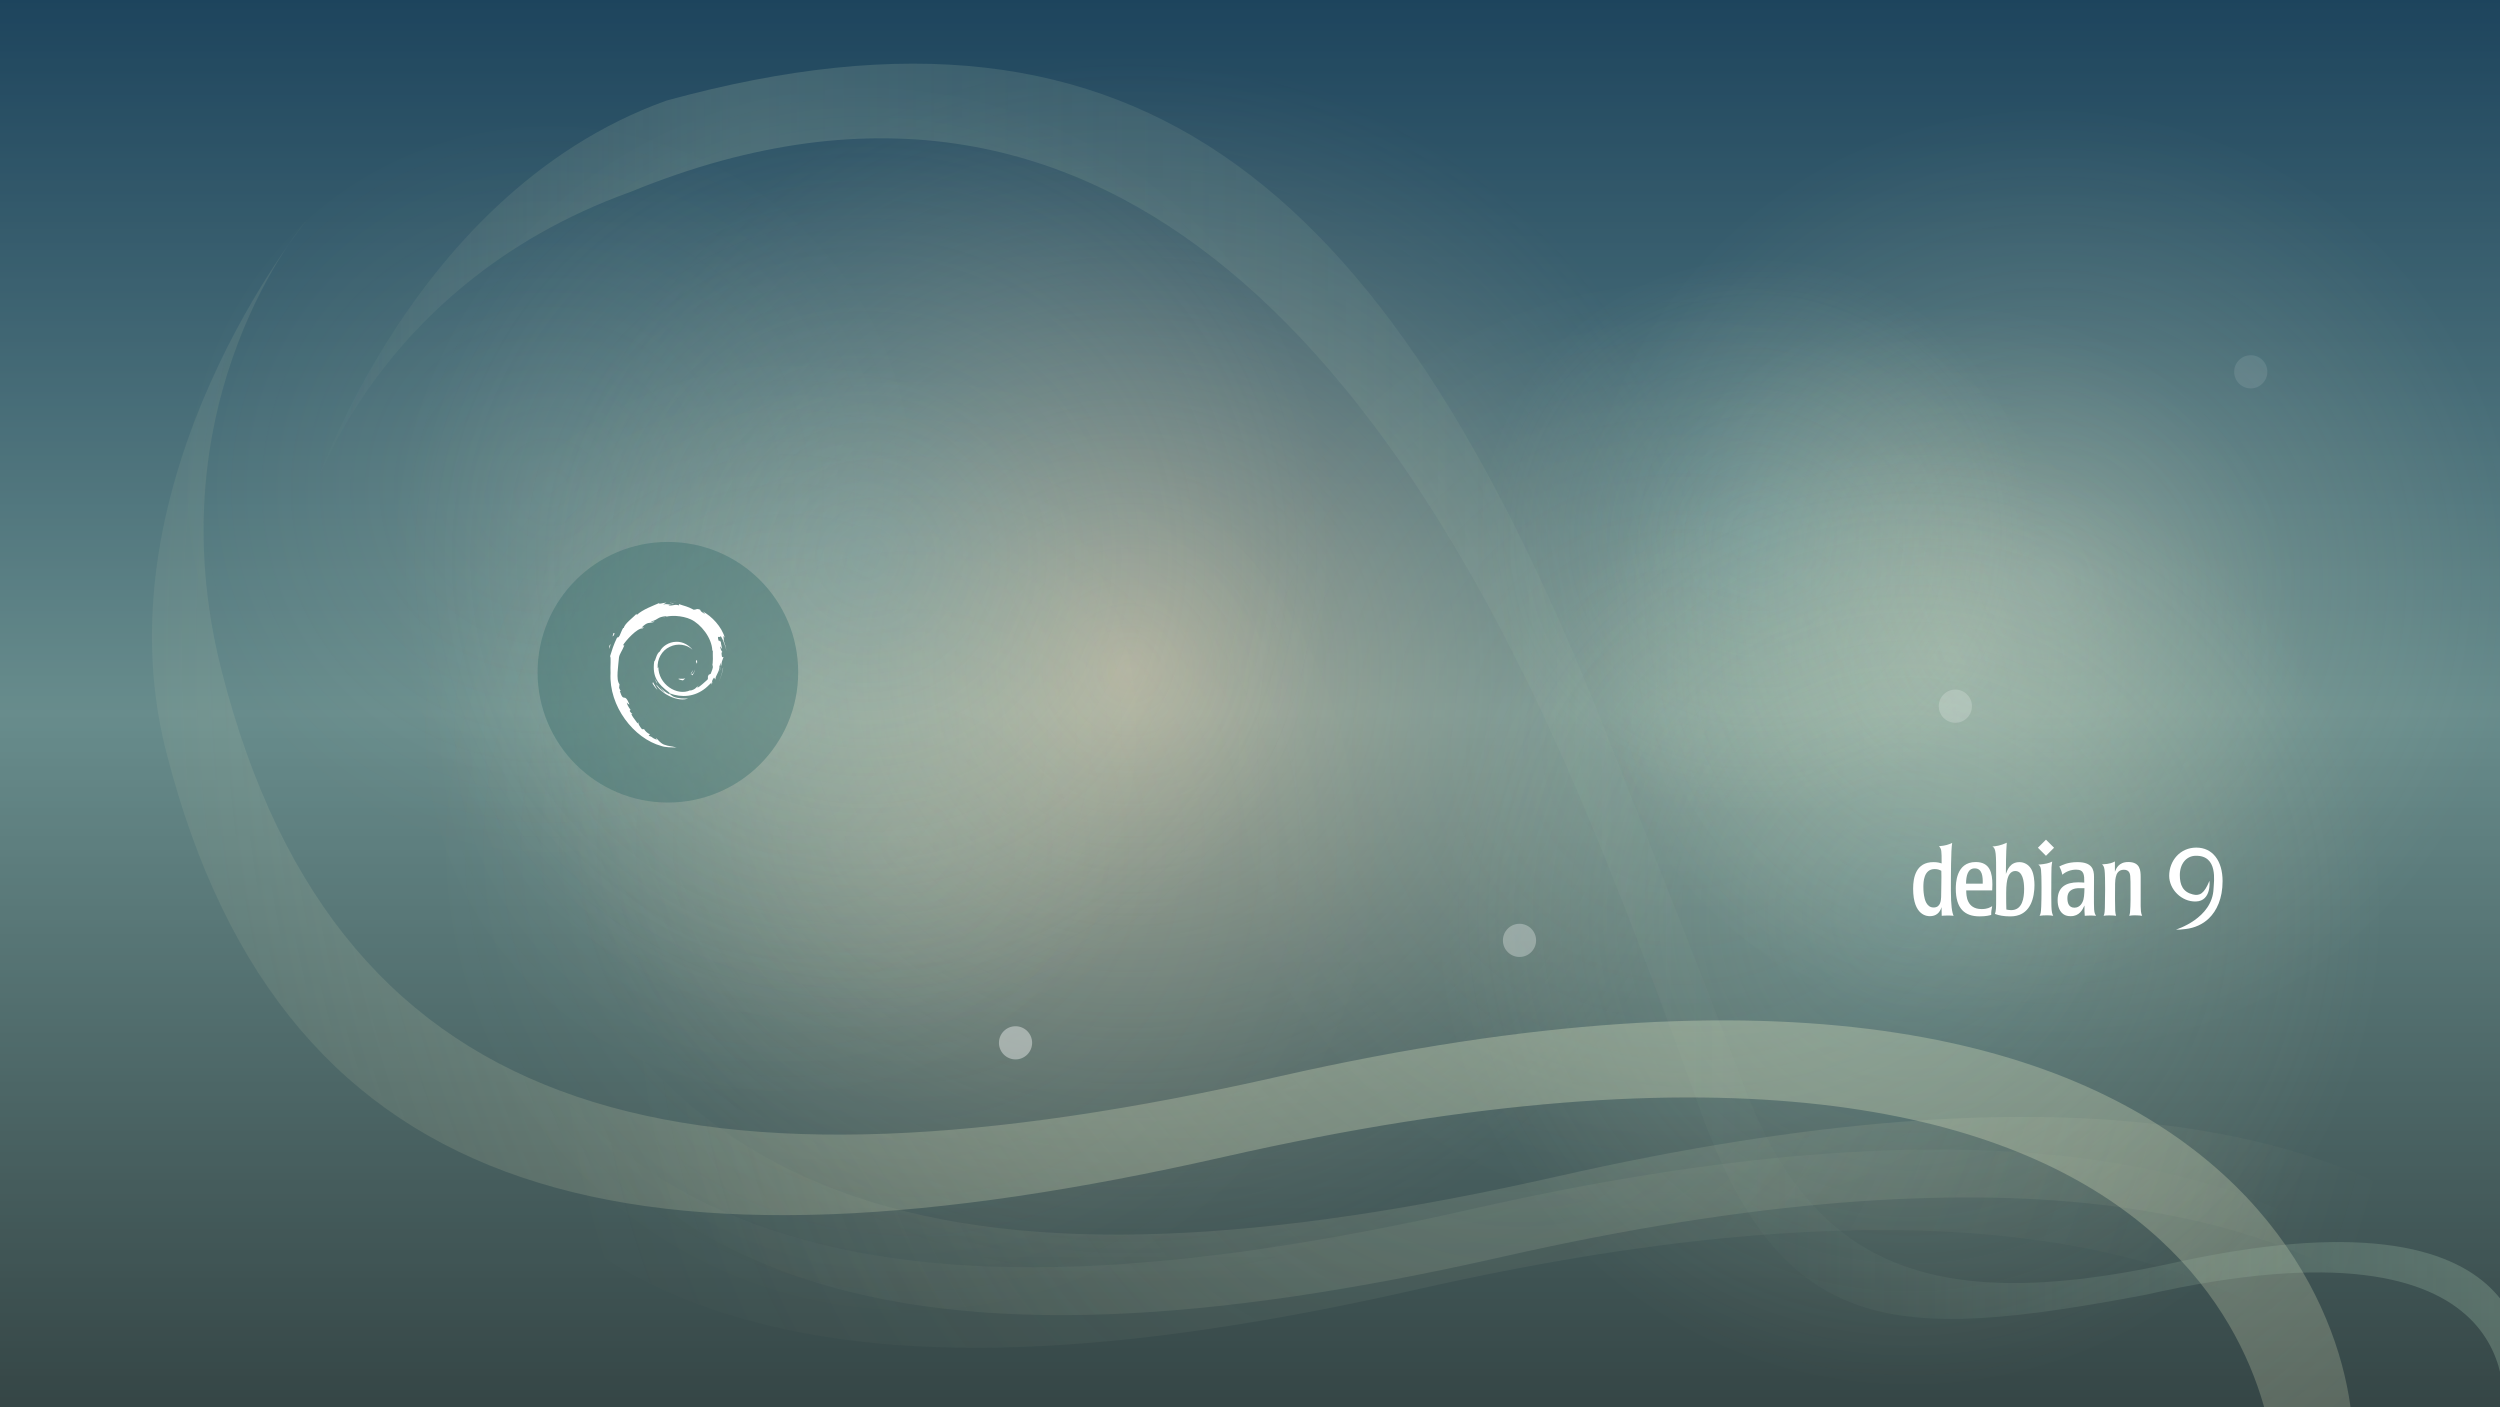
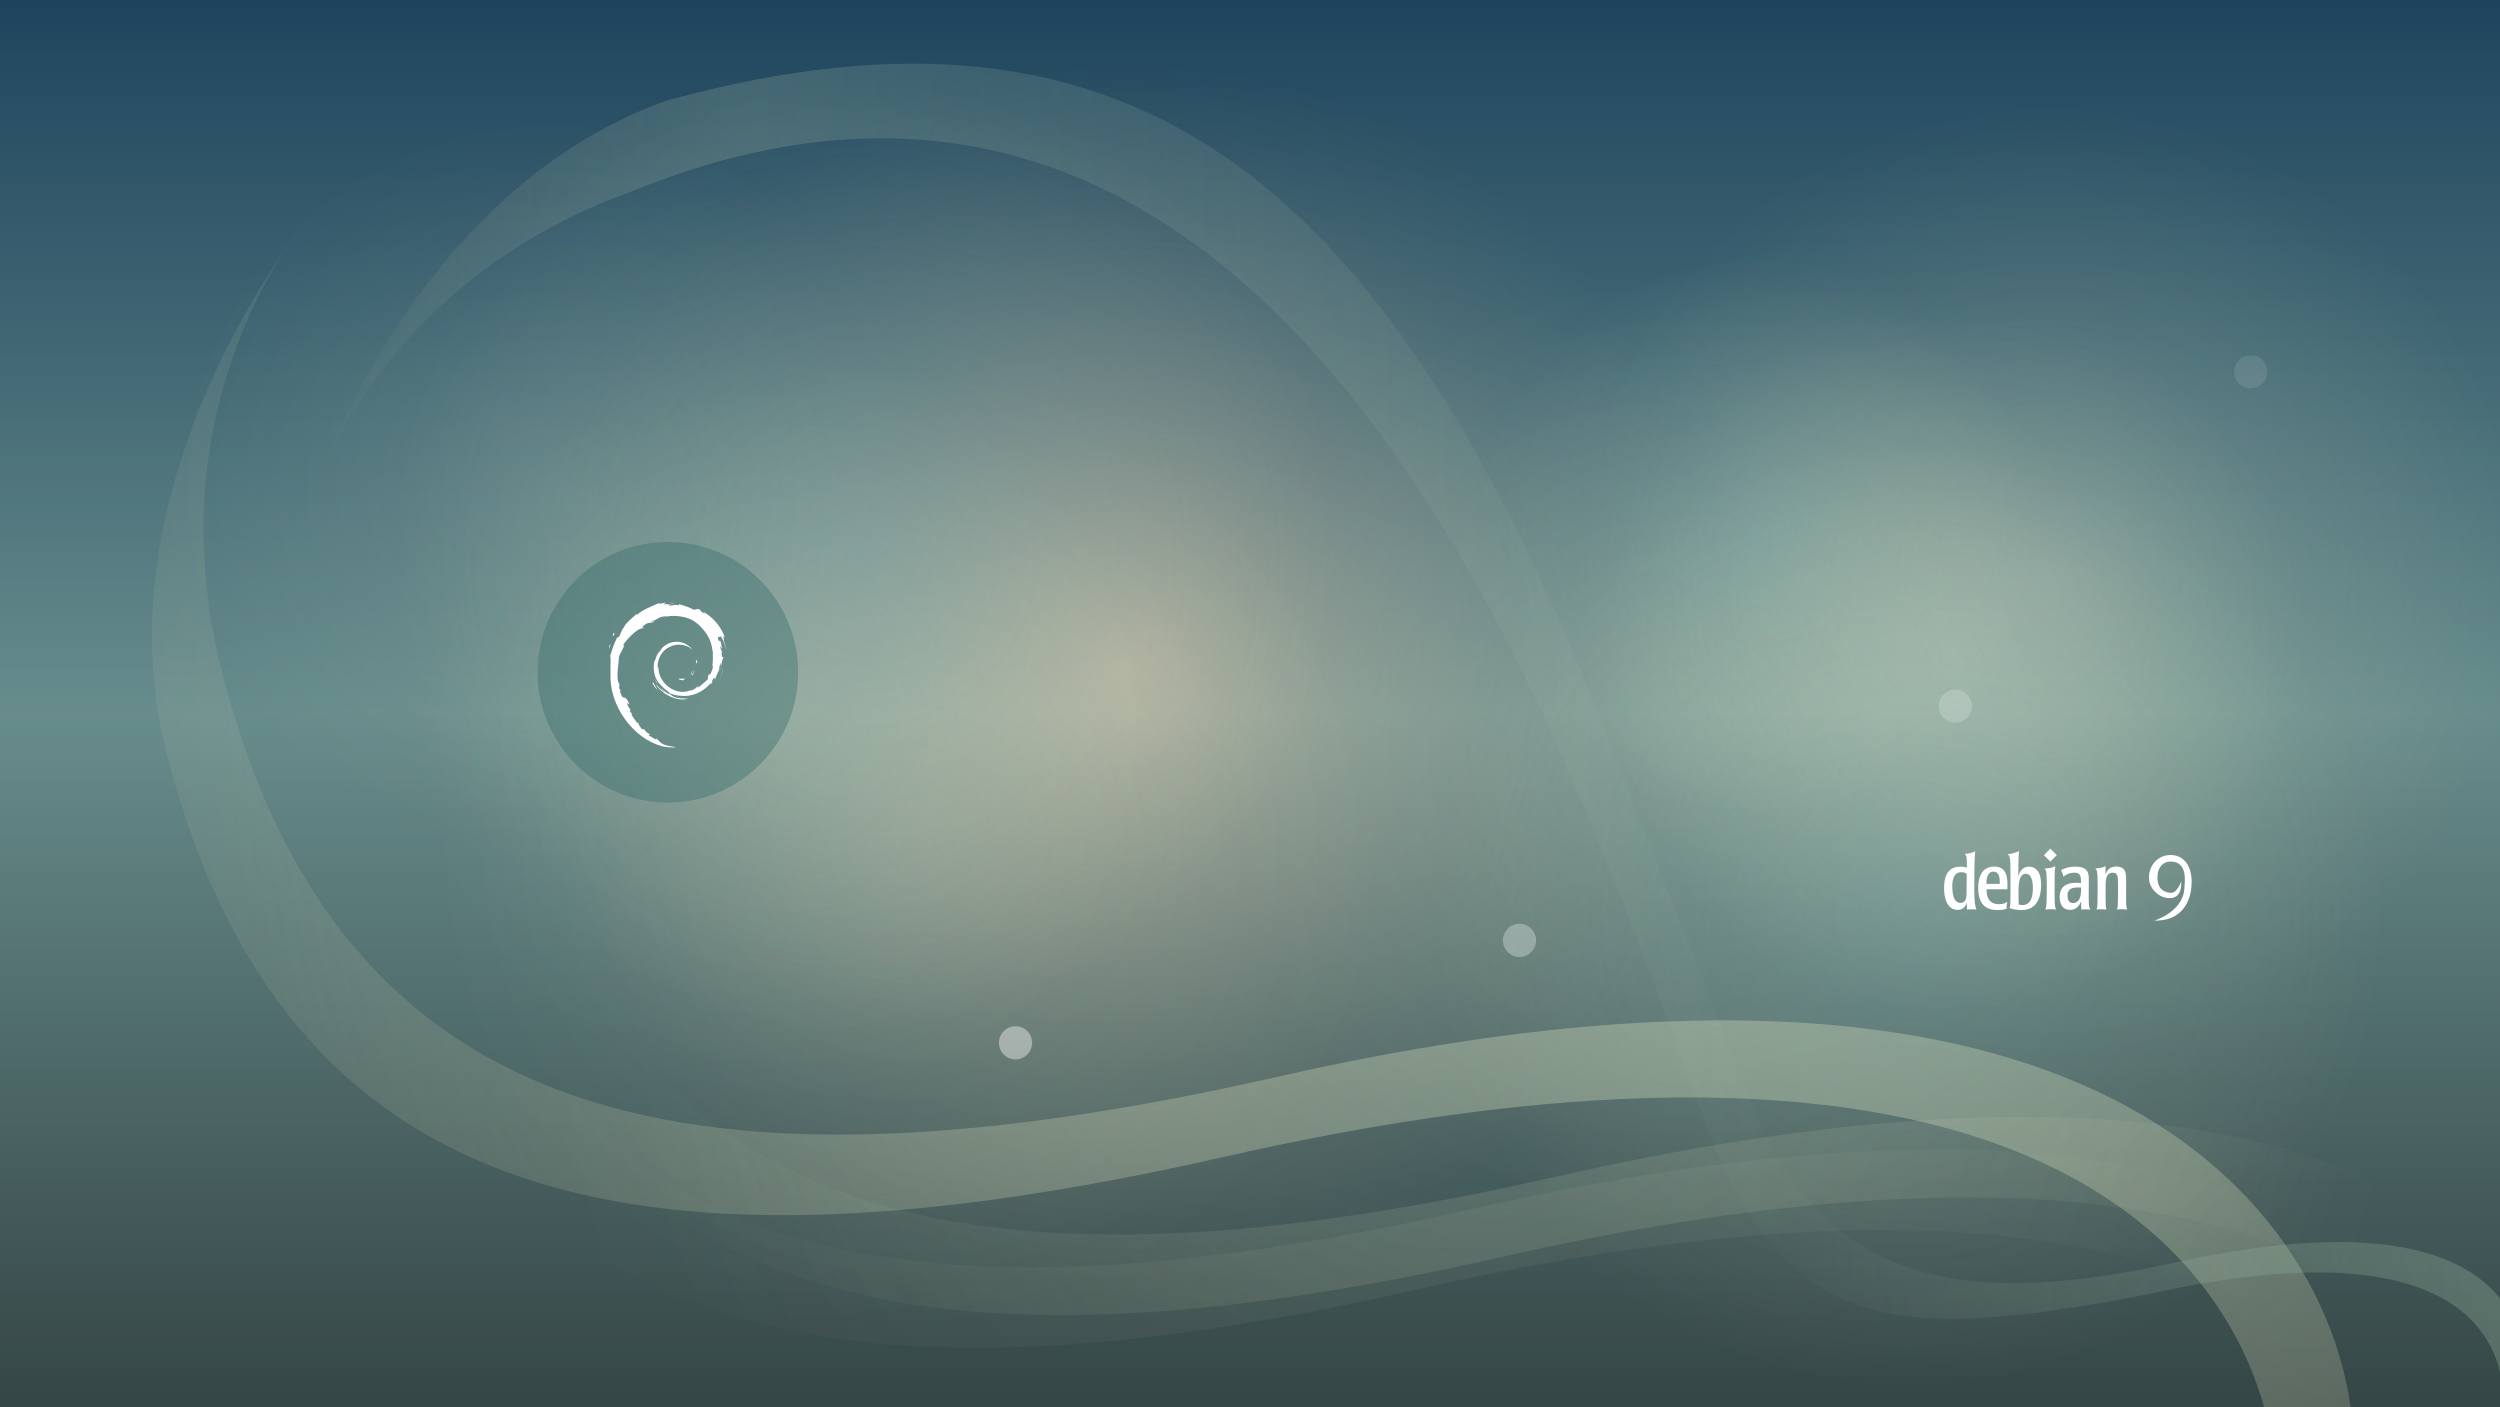
<svg xmlns="http://www.w3.org/2000/svg" version="1.1" id="root" x="0px" y="0px" width="2560" height="1440" viewBox="0 0 2560 1440" enable-background="new 0 0 1920 1080" xml:space="preserve">
  <defs id="defs188" />
  <g id="background" transform="matrix(1.33333,0,0,1.33333,9.7460937e-6,-6.1279297e-6)">
    <g id="background_1_">
      <linearGradient id="SVGID_1_" gradientUnits="userSpaceOnUse" x1="-1423.411" y1="-3714.993" x2="-1423.412" y2="-2611.604" gradientTransform="translate(2381.039,3709.038)">
        <stop offset="0" style="stop-color:#133356" id="stop6" />
        <stop offset="0.502" style="stop-color:#7C9999" id="stop8" />
        <stop offset="1" style="stop-color:#333333" id="stop10" />
      </linearGradient>
      <rect style="fill:url(#SVGID_1_)" x="-9.36" y="-8.61" width="1933.976" height="1105.453" id="rect12" />
    </g>
    <g id="Layer_4">
      <radialGradient id="SVGID_2_" cx="-1527.168" cy="-2837.252" r="916.006" gradientTransform="matrix(1.0299,0,0,1.0518,2440.248,3498.963)" gradientUnits="userSpaceOnUse">
        <stop offset="0" style="stop-color:#E4C8A5;stop-opacity:0.5" id="stop16" />
        <stop offset="0.143" style="stop-color:#AEAB93;stop-opacity:0.437" id="stop18" />
        <stop offset="0.38" style="stop-color:#587E77;stop-opacity:0.333" id="stop20" />
        <stop offset="0.488" style="stop-color:#366C6C;stop-opacity:0.286" id="stop22" />
      </radialGradient>
      <rect style="fill:url(#SVGID_2_)" x="-9.36" y="-7.921" width="1933.976" height="1104.42" id="rect24" />
    </g>
  </g>
  <g id="glows" transform="matrix(1.33333,0,0,1.33333,9.7460937e-6,-6.1279297e-6)">
    <radialGradient id="SVGID_3_" cx="-880.329" cy="-3202.961" r="271.44" gradientTransform="translate(2381.039,3709.038)" gradientUnits="userSpaceOnUse">
      <stop offset="0" style="stop-color:#FFFCDD" id="stop28" />
      <stop offset="1" style="stop-color:#FEF9C8;stop-opacity:0" id="stop30" />
    </radialGradient>
    <circle style="opacity:0.2;fill:url(#SVGID_3_)" enable-background="new    " cx="1500.71" cy="506.077" r="271.441" id="circle32" />
    <radialGradient id="SVGID_4_" cx="-1031.077" cy="-3296.374" r="214.852" gradientTransform="translate(2381.039,3709.038)" gradientUnits="userSpaceOnUse">
      <stop offset="0" style="stop-color:#99CCCC" id="stop35" />
      <stop offset="1" style="stop-color:#FEF9C8;stop-opacity:0" id="stop37" />
    </radialGradient>
    <circle style="opacity:0.2;fill:url(#SVGID_4_)" enable-background="new    " cx="1349.963" cy="412.664" r="214.853" id="circle39" />
    <radialGradient id="SVGID_5_" cx="-1958.456" cy="-3333.318" r="284.85" gradientTransform="translate(2381.039,3709.038)" gradientUnits="userSpaceOnUse">
      <stop offset="0" style="stop-color:#FFFCDD" id="stop42" />
      <stop offset="1" style="stop-color:#FEF9C8;stop-opacity:0" id="stop44" />
    </radialGradient>
    <circle style="opacity:0.1;fill:url(#SVGID_5_)" enable-background="new    " cx="422.583" cy="375.72" r="284.85" id="circle46" />
    <radialGradient id="SVGID_6_" cx="-1775.687" cy="-3149.533" r="284.85" gradientTransform="translate(2381.039,3709.038)" gradientUnits="userSpaceOnUse">
      <stop offset="0" style="stop-color:#FFFCDD" id="stop49" />
      <stop offset="1" style="stop-color:#FEF9C8;stop-opacity:0" id="stop51" />
    </radialGradient>
    <circle style="opacity:0.1;fill:url(#SVGID_6_)" enable-background="new    " cx="605.352" cy="559.505" r="284.85" id="circle53" />
    <radialGradient id="SVGID_7_" cx="-1682.033" cy="-3059.282" r="364.403" gradientTransform="translate(2381.039,3709.038)" gradientUnits="userSpaceOnUse">
      <stop offset="0" style="stop-color:#FFFCDD" id="stop56" />
      <stop offset="1" style="stop-color:#FEF9C8;stop-opacity:0" id="stop58" />
    </radialGradient>
    <circle style="opacity:0.1;fill:url(#SVGID_7_)" enable-background="new    " cx="699.006" cy="649.756" r="364.403" id="circle60" />
    <radialGradient id="SVGID_8_" cx="-1087.554" cy="-3134.885" r="364.402" gradientTransform="translate(2381.039,3709.038)" gradientUnits="userSpaceOnUse">
      <stop offset="0" style="stop-color:#FFFCDD" id="stop63" />
      <stop offset="1" style="stop-color:#FEF9C8;stop-opacity:0" id="stop65" />
    </radialGradient>
    <path style="opacity:0.1;fill:url(#SVGID_8_)" enable-background="new    " d="m 1293.485,209.751 c 201.253,0 364.401,163.145 364.401,364.402 0,201.259 -163.148,364.401 -364.401,364.401 -201.253,0 -364.402,-163.146 -364.402,-364.399 0,-201.257 163.149,-364.404 364.402,-364.404 z" id="path67" />
    <radialGradient id="SVGID_9_" cx="-1716.201" cy="-3280.709" r="364.402" gradientTransform="translate(2381.039,3709.038)" gradientUnits="userSpaceOnUse">
      <stop offset="0" style="stop-color:#99CCCC" id="stop70" />
      <stop offset="1" style="stop-color:#FEF9C8;stop-opacity:0" id="stop72" />
    </radialGradient>
    <circle style="opacity:0.2;fill:url(#SVGID_9_)" enable-background="new    " cx="664.839" cy="428.329" r="364.402" id="circle74" />
    <radialGradient id="SVGID_10_" cx="-807.9" cy="-3263.21" r="364.403" gradientTransform="translate(2381.039,3709.038)" gradientUnits="userSpaceOnUse">
      <stop offset="0" style="stop-color:#FFFCDD" id="stop77" />
      <stop offset="1" style="stop-color:#FEF9C8;stop-opacity:0" id="stop79" />
    </radialGradient>
    <circle style="opacity:0.2;fill:url(#SVGID_10_)" enable-background="new    " cx="1573.139" cy="445.828" r="364.403" id="circle81" />
    <radialGradient id="SVGID_11_" cx="-914.674" cy="-3006.559" r="364.402" gradientTransform="translate(2381.039,3709.038)" gradientUnits="userSpaceOnUse">
      <stop offset="0" style="stop-color:#99CCCC" id="stop84" />
      <stop offset="1" style="stop-color:#FEF9C8;stop-opacity:0" id="stop86" />
    </radialGradient>
    <circle style="opacity:0.2;fill:url(#SVGID_11_)" enable-background="new    " cx="1466.365" cy="702.48" r="364.402" id="circle88" />
  </g>
  <g id="octopus_1_" transform="matrix(1.33333,0,0,1.33333,9.7460937e-6,-6.1279297e-6)">
    <radialGradient id="SVGID_12_" cx="13584.957" cy="3721.352" r="684.922" gradientTransform="matrix(-1,0,0,-1,14686.324,4480.377)" gradientUnits="userSpaceOnUse">
      <stop offset="0" style="stop-color:#BCCCB3" id="stop92" />
      <stop offset="1" style="stop-color:#FEF9C8;stop-opacity:0" id="stop94" />
    </radialGradient>
    <path style="opacity:0.1;fill:url(#SVGID_12_)" enable-background="new    " d="m 383.459,270.992 c 0,0 -161.611,198.069 -107.826,408.315 90.922,355.392 366.209,412.201 812.128,311.096 785.779,-178.168 812.933,219.711 807.101,256.653 l 42.657,-61.847 C 1943.352,1148.267 1916.192,750.395 1130.42,928.555 684.498,1029.661 409.211,972.856 318.292,617.46 264.508,407.218 383.459,270.992 383.459,270.992" id="path96" />
    <radialGradient id="SVGID_13_" cx="13381.236" cy="3981.431" r="1372.653" gradientTransform="matrix(-1,0,0,-1,14686.324,4480.377)" gradientUnits="userSpaceOnUse">
      <stop offset="0" style="stop-color:#BCCCB3" id="stop99" />
      <stop offset="1" style="stop-color:#FEF9C8;stop-opacity:0" id="stop101" />
    </radialGradient>
    <path style="opacity:0.5;fill:url(#SVGID_13_)" enable-background="new    " d="m 235.482,169.127 c 0,0 -161.611,198.072 -107.828,408.317 90.921,355.39 366.207,412.199 812.131,311.095 785.769,-178.168 812.931,219.709 807.098,256.652 l 55.174,-5.571 C 1829.435,1077.132 1768.213,648.53 982.444,826.692 536.521,927.798 261.235,870.987 170.316,515.596 116.531,305.353 235.482,169.127 235.482,169.127" id="path103" />
    <radialGradient id="SVGID_14_" cx="13519.34" cy="3746.436" r="684.921" gradientTransform="matrix(-1,0,0,-1,14686.324,4480.377)" gradientUnits="userSpaceOnUse">
      <stop offset="0" style="stop-color:#BCCCB3" id="stop106" />
      <stop offset="1" style="stop-color:#FEF9C8;stop-opacity:0" id="stop108" />
    </radialGradient>
    <path style="opacity:0.2;fill:url(#SVGID_14_)" enable-background="new    " d="m 449.079,245.911 c 0,0 -161.611,198.073 -107.828,408.314 90.922,355.394 366.208,412.199 812.128,311.096 785.771,-178.162 812.933,219.709 807.1,256.651 l 42.658,-61.839 C 2008.97,1123.191 1981.81,725.311 1196.038,903.479 750.117,1004.585 474.83,947.774 383.911,592.384 330.127,382.135 449.079,245.911 449.079,245.911" id="path110" />
    <linearGradient id="SVGID_15_" gradientUnits="userSpaceOnUse" x1="12747.42" y1="3910.324" x2="14452.203" y2="3910.324" gradientTransform="matrix(-1,0,0,-1,14686.324,4480.377)">
      <stop offset="0" style="stop-color:#ABCCB3;stop-opacity:0.7" id="stop113" />
      <stop offset="0.33" style="stop-color:#B4CFB5;stop-opacity:0.05" id="stop115" />
      <stop offset="0.803" style="stop-color:#C1D4B7;stop-opacity:0.5" id="stop117" />
      <stop offset="1" style="stop-color:#FEF9C8;stop-opacity:0" id="stop119" />
    </linearGradient>
    <path style="opacity:0.4;fill:url(#SVGID_15_)" enable-background="new    " d="m 234.122,395.557 c 0,0 46.072,-174.883 250.301,-248.261 380.134,-155.523 599.966,158.606 731.945,472.082 11.666,27.705 40.83,97.698 88.949,231.851 63.561,177.193 150.193,179.351 342.267,143.215 296.29,-67.183 276.379,82.848 274.173,96.779 l 16.085,-23.315 c 2.208,-13.928 22.115,-163.959 -274.173,-96.784 -183.259,39.2 -272.41,-1.188 -323.818,-135.941 C 1288.439,700.437 1285.274,695.391 1236.78,571.259 1070.404,145.353 879.534,-23.687 511.697,77.291 307.473,150.671 234.122,395.557 234.122,395.557" id="path121" />
  </g>
  <g id="rounds" transform="matrix(1.33333,0,0,1.33333,9.7460937e-6,-6.1279297e-6)">
    <path style="fill:none;stroke:#ffffff;stroke-width:2;stroke-miterlimit:10" stroke-miterlimit="10" d="M 1234.628,684.753" id="path124" />
    <circle style="opacity:0.3;fill:#ffffff" enable-background="new    " cx="1166.981" cy="722.208" r="12.742" id="circle126" />
    <circle style="opacity:0.2;fill:#ffffff" enable-background="new    " cx="1501.709" cy="542.349" r="12.744" id="circle128" />
    <circle style="opacity:0.1;fill:#ffffff" enable-background="new    " cx="1728.585" cy="285.548" r="12.742" id="circle130" />
    <circle style="opacity:0.4;fill:#ffffff" enable-background="new    " cx="779.931" cy="800.892" r="12.743" id="circle132" />
  </g>
  <g id="logoGroup_1_" transform="matrix(0.933331,0,0,0.933331,205.1759,206.5115)">
    <circle enable-background="new    " cx="512.941" cy="516.28" r="142.965" id="circle135" style="opacity:0.4;fill:#366c6c" />
    <g id="logo_1_" enable-background="new    ">
      <path d="m 525.504,523.351 c -2.653,0.029 0.502,1.357 3.967,1.893 0.96,-0.75 1.823,-1.502 2.596,-2.239 -2.153,0.533 -4.348,0.547 -6.563,0.346" id="path138" style="fill:#ffffff" />
      <path d="m 539.746,519.8 c 1.59,-2.186 2.735,-4.57 3.139,-7.038 -0.357,1.762 -1.309,3.273 -2.207,4.881 -4.962,3.133 -0.467,-1.847 -0.013,-3.747 -5.321,6.715 -0.726,4.026 -0.919,5.904" id="path140" style="fill:#ffffff" />
      <path d="m 545.007,506.114 c 0.323,-4.777 -0.938,-3.261 -1.356,-1.445 0.486,0.261 0.879,3.372 1.356,1.445" id="path142" style="fill:#ffffff" />
      <path d="m 515.438,440.791 c 1.418,0.261 3.062,0.45 2.825,0.791 1.553,-0.348 1.906,-0.654 -2.825,-0.791" id="path144" style="fill:#ffffff" />
      <path d="m 518.265,441.578 -0.992,0.215 0.93,-0.094 0.062,-0.121" id="path146" style="fill:#ffffff" />
      <path d="m 562.436,507.93 c 0.15,4.286 -1.255,6.376 -2.532,10.063 l -2.288,1.147 c -1.885,3.65 0.182,2.327 -1.156,5.212 -2.937,2.612 -8.891,8.155 -10.794,8.659 -1.398,-0.032 0.95,-1.646 1.245,-2.277 -3.919,2.693 -3.139,4.036 -9.15,5.683 l -0.178,-0.392 c -14.795,6.962 -35.342,-6.825 -35.078,-25.651 -0.155,1.194 -0.448,0.896 -0.777,1.375 -0.763,-9.683 4.476,-19.405 13.306,-23.385 8.649,-4.274 18.775,-2.532 24.944,3.25 -3.395,-4.451 -10.159,-9.176 -18.167,-8.73 -7.849,0.139 -15.208,5.125 -17.648,10.538 -4.028,2.532 -4.49,9.761 -6.241,11.082 -2.368,17.334 4.436,24.82 15.934,33.635 1.803,1.229 0.507,1.401 0.75,2.33 -3.829,-1.785 -7.312,-4.487 -10.188,-7.793 1.526,2.23 3.18,4.395 5.303,6.096 -3.604,-1.215 -8.415,-8.729 -9.819,-9.03 6.209,11.12 25.175,19.503 35.125,15.333 -4.602,0.173 -10.442,0.096 -15.616,-1.816 -2.167,-1.114 -5.124,-3.423 -4.597,-3.859 13.563,5.064 27.564,3.829 39.306,-5.572 2.988,-2.327 6.251,-6.279 7.191,-6.333 -1.418,2.128 0.243,1.025 -0.848,2.903 2.972,-4.8 -1.293,-1.954 3.07,-8.283 l 1.605,2.219 c -0.603,-3.99 4.957,-8.819 4.388,-15.119 1.277,-1.924 1.418,2.078 0.062,6.502 1.876,-4.917 0.5,-5.693 0.977,-9.762 0.514,1.362 1.201,2.815 1.56,4.253 -1.224,-4.755 1.244,-8 1.862,-10.755 -0.607,-0.266 -1.884,2.092 -2.178,-3.508 0.043,-2.439 0.68,-1.277 0.923,-1.881 -0.475,-0.275 -1.73,-2.145 -2.492,-5.731 0.548,-0.838 1.479,2.181 2.229,2.302 -0.48,-2.848 -1.315,-5.017 -1.354,-7.204 -2.205,-4.598 -0.783,0.619 -2.566,-1.966 -2.34,-7.311 1.941,-1.692 2.24,-5.012 3.544,5.144 5.569,13.112 6.501,16.421 -0.708,-4.027 -1.843,-7.92 -3.257,-11.703 1.073,0.465 -1.744,-8.285 1.397,-2.492 -3.343,-12.336 -14.35,-23.867 -24.461,-29.268 1.236,1.13 2.803,2.551 2.249,2.774 -5.044,-2.99 -4.153,-3.227 -4.88,-4.494 -4.101,-1.672 -4.36,0.139 -7.068,0.008 -7.725,-4.103 -9.215,-3.667 -16.324,-6.23 l 0.321,1.519 c -5.12,-1.711 -5.964,0.635 -11.492,0.006 -0.335,-0.263 1.774,-0.952 3.509,-1.203 -4.95,0.654 -4.719,-0.976 -9.555,0.182 1.191,-0.831 2.45,-1.397 3.727,-2.103 -4.031,0.251 -9.634,2.346 -7.908,0.426 -6.583,2.938 -18.267,7.068 -24.828,13.216 l -0.206,-1.376 c -3.014,3.61 -13.104,10.771 -13.915,15.454 l -0.796,0.182 c -1.559,2.654 -2.572,5.652 -3.821,8.367 -2.045,3.486 -2.999,1.342 -2.705,1.883 -4.024,8.163 -6.018,15.009 -7.751,20.639 1.235,1.84 0.03,11.068 0.496,18.451 -2.014,36.477 25.605,71.918 55.802,80.09 4.424,1.594 10.998,1.529 16.604,1.681 -6.607,-1.884 -7.459,-0.993 -13.894,-3.247 -4.639,-2.186 -5.657,-4.681 -8.946,-7.534 l 1.301,2.294 c -6.445,-2.284 -3.748,-2.819 -8.995,-4.481 l 1.395,-1.806 c -2.086,-0.159 -5.529,-3.519 -6.474,-5.389 l -2.289,0.099 c -2.743,-3.384 -4.211,-5.831 -4.103,-7.724 l -0.749,1.315 c -0.83,-1.438 -10.106,-12.704 -5.289,-10.086 -0.896,-0.816 -2.087,-1.32 -3.379,-3.665 l 0.988,-1.115 c -2.321,-2.977 -4.272,-6.792 -4.112,-8.076 1.236,1.671 2.088,1.978 2.938,2.265 -5.854,-14.5 -6.178,-0.791 -10.596,-14.761 l 0.938,-0.072 c -0.709,-1.087 -1.154,-2.254 -1.727,-3.412 l 0.412,-4.063 c -4.203,-4.859 -1.175,-20.679 -0.567,-29.352 0.421,-3.531 3.504,-7.285 5.853,-13.183 l -1.433,-0.25 c 2.734,-4.767 15.633,-19.181 21.61,-18.447 2.896,-3.625 -0.578,-0.018 -1.146,-0.924 6.359,-6.583 8.361,-4.639 12.646,-5.831 4.633,-2.738 -3.969,1.073 -1.772,-1.038 8,-2.046 5.661,-4.638 16.102,-5.685 1.1,0.628 -2.552,0.961 -3.463,1.772 6.663,-3.26 21.084,-2.521 30.447,1.804 10.871,5.083 23.074,20.097 23.558,34.223 l 0.547,0.141 c -0.273,5.614 0.869,12.111 -1.114,18.081 l 1.321,-2.806" id="path148" style="fill:#ffffff" />
      <path d="m 496.537,526.989 -0.374,1.86 c 1.743,2.37 3.129,4.939 5.355,6.784 -1.603,-3.119 -2.79,-4.41 -4.981,-8.644" id="path150" style="fill:#ffffff" />
      <path d="m 500.655,526.832 c -0.915,-1.025 -1.473,-2.248 -2.086,-3.468 0.588,2.157 1.787,3.992 2.9,5.889 l -0.814,-2.421" id="path152" style="fill:#ffffff" />
      <path d="m 573.625,510.97 -0.385,0.979 c -0.708,5.08 -2.256,10.104 -4.629,14.758 2.614,-4.913 4.298,-10.287 5.014,-15.737" id="path154" style="fill:#ffffff" />
      <path d="m 515.965,439.515 c 1.803,-0.66 4.409,-0.358 6.317,-0.791 -2.486,0.213 -4.957,0.338 -7.392,0.639 l 1.075,0.152" id="path156" style="fill:#ffffff" />
      <path d="m 452.966,473.019 c 0.414,3.827 -2.88,5.311 0.724,2.78 1.939,-4.353 -0.747,-1.197 -0.724,-2.78" id="path158" style="fill:#ffffff" />
      <path d="m 448.724,490.734 c 0.831,-2.551 0.99,-4.08 1.308,-5.561 -2.305,2.938 -1.067,3.562 -1.308,5.561" id="path160" style="fill:#ffffff" />
    </g>
  </g>
-   <g id="debian_1_" transform="matrix(0.933331,0,0,0.933331,635.2462,271.7651)">
+   <g id="debian_1_" transform="matrix(0.7466648,0,0,0.7466648,931.6944,398.5889)">
    <g id="g163">
      <path d="m 1449.401,671.188 c -0.101,0.11 -0.101,17.342 -0.319,21.84 -0.21,3.636 -0.536,11.449 -8.242,11.449 -7.924,0 -9.851,-9.099 -10.49,-13.06 -0.751,-4.387 -0.751,-8.032 -0.751,-9.631 0,-5.138 0.321,-19.485 12.417,-19.485 3.643,0 5.676,1.073 7.281,1.924 l 0.104,6.963 z m -31.041,12.636 c 0,30.186 16.057,30.186 18.41,30.186 6.637,0 10.921,-3.643 12.74,-9.955 l 0.216,9.523 c 2.032,-0.103 4.071,-0.318 7.389,-0.318 1.178,0 2.134,0 2.998,0.106 0.857,0 1.712,0.105 2.677,0.212 -1.715,-3.421 -2.998,-11.125 -2.998,-27.832 0,-16.267 0,-43.778 1.394,-52.131 -3.853,1.823 -7.176,3.002 -14.455,3.642 2.895,3.104 2.895,4.711 2.895,18.834 -2.031,-0.638 -4.604,-1.39 -8.991,-1.39 -19.17,0.004 -22.275,16.7 -22.275,29.123" id="path165" style="fill:#ffffff" />
      <path d="m 1476.411,678.358 c 0.106,-8.883 1.932,-16.803 9.529,-16.803 8.353,0 8.988,9.2 8.776,16.803 l -18.305,0 z m 28.902,1.075 c 0,-12.524 -2.457,-24.836 -18.297,-24.836 -21.839,0 -21.839,24.198 -21.839,29.33 0,21.733 9.74,30.294 26.115,30.294 7.276,0 10.811,-1.065 12.74,-1.606 -0.103,-3.853 0.426,-6.313 1.072,-9.629 -2.248,1.394 -5.139,3.213 -11.564,3.213 -16.699,0 -16.914,-15.208 -16.914,-20.448 l 28.479,0 0.208,-6.318" id="path167" style="fill:#ffffff" />
      <path d="m 1540.139,684.035 c 0,9.954 -1.818,23.334 -14.235,23.334 -1.719,0 -3.854,-0.322 -5.247,-0.644 -0.216,-3.853 -0.216,-10.488 -0.216,-18.195 0,-9.206 0.959,-14.016 1.715,-16.379 2.248,-7.598 7.277,-7.702 8.242,-7.702 8.136,0 9.741,11.238 9.741,19.586 z m -30.721,11.668 c 0,7.922 0,12.416 -1.285,15.842 4.389,1.715 9.848,2.676 16.381,2.676 4.172,0 16.271,0 22.799,-13.379 3.105,-6.207 4.175,-14.561 4.175,-20.875 0,-3.858 -0.427,-12.311 -3.534,-17.665 -2.995,-5.027 -7.814,-7.597 -12.949,-7.597 -10.274,0 -13.269,8.563 -14.874,12.951 0,-5.455 0.103,-24.511 0.956,-34.252 -6.955,3.213 -11.242,3.741 -15.841,4.172 4.178,1.713 4.178,8.782 4.178,31.795 l 0,26.332" id="path169" style="fill:#ffffff" />
      <path d="m 1572.065,713.578 c -2.143,-0.318 -3.645,-0.535 -6.746,-0.535 -3.423,0 -5.779,0.217 -8.243,0.535 1.073,-2.033 1.499,-2.998 1.82,-9.949 0.427,-9.53 0.535,-35.012 -0.213,-40.364 -0.538,-4.069 -1.498,-4.711 -2.996,-5.776 8.776,-0.859 11.234,-1.498 15.305,-3.425 -0.853,4.707 -0.967,7.071 -0.967,14.238 -0.212,36.929 -0.319,40.886 2.04,45.276" id="path171" style="fill:#ffffff" />
      <path d="m 1606.345,683.281 c -0.218,6.747 -0.323,11.458 -2.145,15.206 -2.251,4.818 -5.996,6.209 -8.776,6.209 -6.43,0 -7.818,-5.348 -7.818,-10.594 0,-10.062 8.997,-10.815 13.057,-10.815 l 5.686,0 0,-0.006 0,0 z m -29.443,13.17 c 0,6.745 2.035,13.483 8.032,16.379 2.675,1.18 5.351,1.18 6.209,1.18 9.849,0 13.164,-7.284 15.201,-11.778 -0.105,4.711 0,7.599 0.318,11.347 1.928,-0.103 3.854,-0.318 7.07,-0.318 1.82,0 3.528,0.216 5.348,0.318 -1.179,-1.816 -1.819,-2.892 -2.143,-7.063 -0.213,-4.066 -0.213,-8.136 -0.213,-13.808 l 0.104,-21.838 c 0,-8.142 -2.141,-16.168 -18.201,-16.168 -10.592,0 -16.803,3.213 -19.909,4.819 1.286,2.354 2.362,4.386 3.32,8.992 4.183,-3.642 9.637,-5.569 15.199,-5.569 8.891,0 8.891,5.895 8.891,14.239 -2.033,-0.104 -3.746,-0.317 -6.64,-0.317 -13.593,-10e-4 -22.586,5.238 -22.586,19.585" id="path173" style="fill:#ffffff" />
      <path d="m 1668,702.981 c 0.105,3.64 0.105,7.494 1.602,10.599 -2.359,-0.218 -3.747,-0.537 -8.137,-0.537 -2.569,0 -3.956,0.221 -5.995,0.537 0.427,-1.394 0.645,-1.923 0.862,-3.746 0.318,-2.459 0.538,-10.707 0.538,-13.599 l 0,-11.56 c 0,-5.032 0,-12.314 -0.33,-14.879 -0.215,-1.815 -0.743,-6.745 -6.958,-6.745 -6.102,0 -8.132,4.495 -8.885,8.135 -0.853,3.744 -0.853,7.815 -0.853,23.657 0.101,13.703 0.101,14.982 1.174,18.732 -1.819,-0.212 -4.069,-0.423 -7.273,-0.423 -2.572,0 -4.287,0.101 -6.421,0.423 0.75,-1.714 1.179,-2.57 1.391,-8.562 0.219,-5.894 0.646,-34.795 -0.324,-41.642 -0.532,-4.178 -1.606,-5.138 -2.779,-6.211 8.674,-0.429 11.452,-1.819 14.131,-3.213 l 0,11.344 c 1.283,-3.319 3.959,-10.708 14.664,-10.708 13.385,0 13.487,9.741 13.596,16.165 l 0,32.233" id="path175" style="fill:#ffffff" />
      <path d="m 1572.969,638.913 -8.868,8.861 -8.86,-8.861 8.86,-8.861 8.868,8.861" id="path177" style="fill:#ffffff" />
    </g>
    <g id="_x39_">
      <g id="g180">
        <g id="g182">
          <path d="m 1728.581,697.889 c -15.674,0.464 -29.287,-13.274 -29.287,-28.164 0,-16.489 11.934,-30.97 29.765,-30.97 17.822,0 28.82,14.482 28.82,36.736 0,19.18 -6.425,32.587 -15.014,40.907 -6.701,6.565 -15.957,10.587 -25.339,11.664 -4.286,0.668 -8.038,0.803 -10.856,0.668 0,0 40.037,-12.034 41.296,-44.969 0.276,-7.367 5.366,-36.693 -19.842,-36.023 -10.049,0.264 -17.164,8.849 -17.164,21.183 0,10.854 3.337,18.55 14.339,21.244 7.688,1.885 12.513,-1.094 18.209,-15.016 -0.01,0 2.516,22.229 -14.927,22.74 z" id="path184" style="fill:#ffffff" />
        </g>
      </g>
    </g>
  </g>
</svg>
